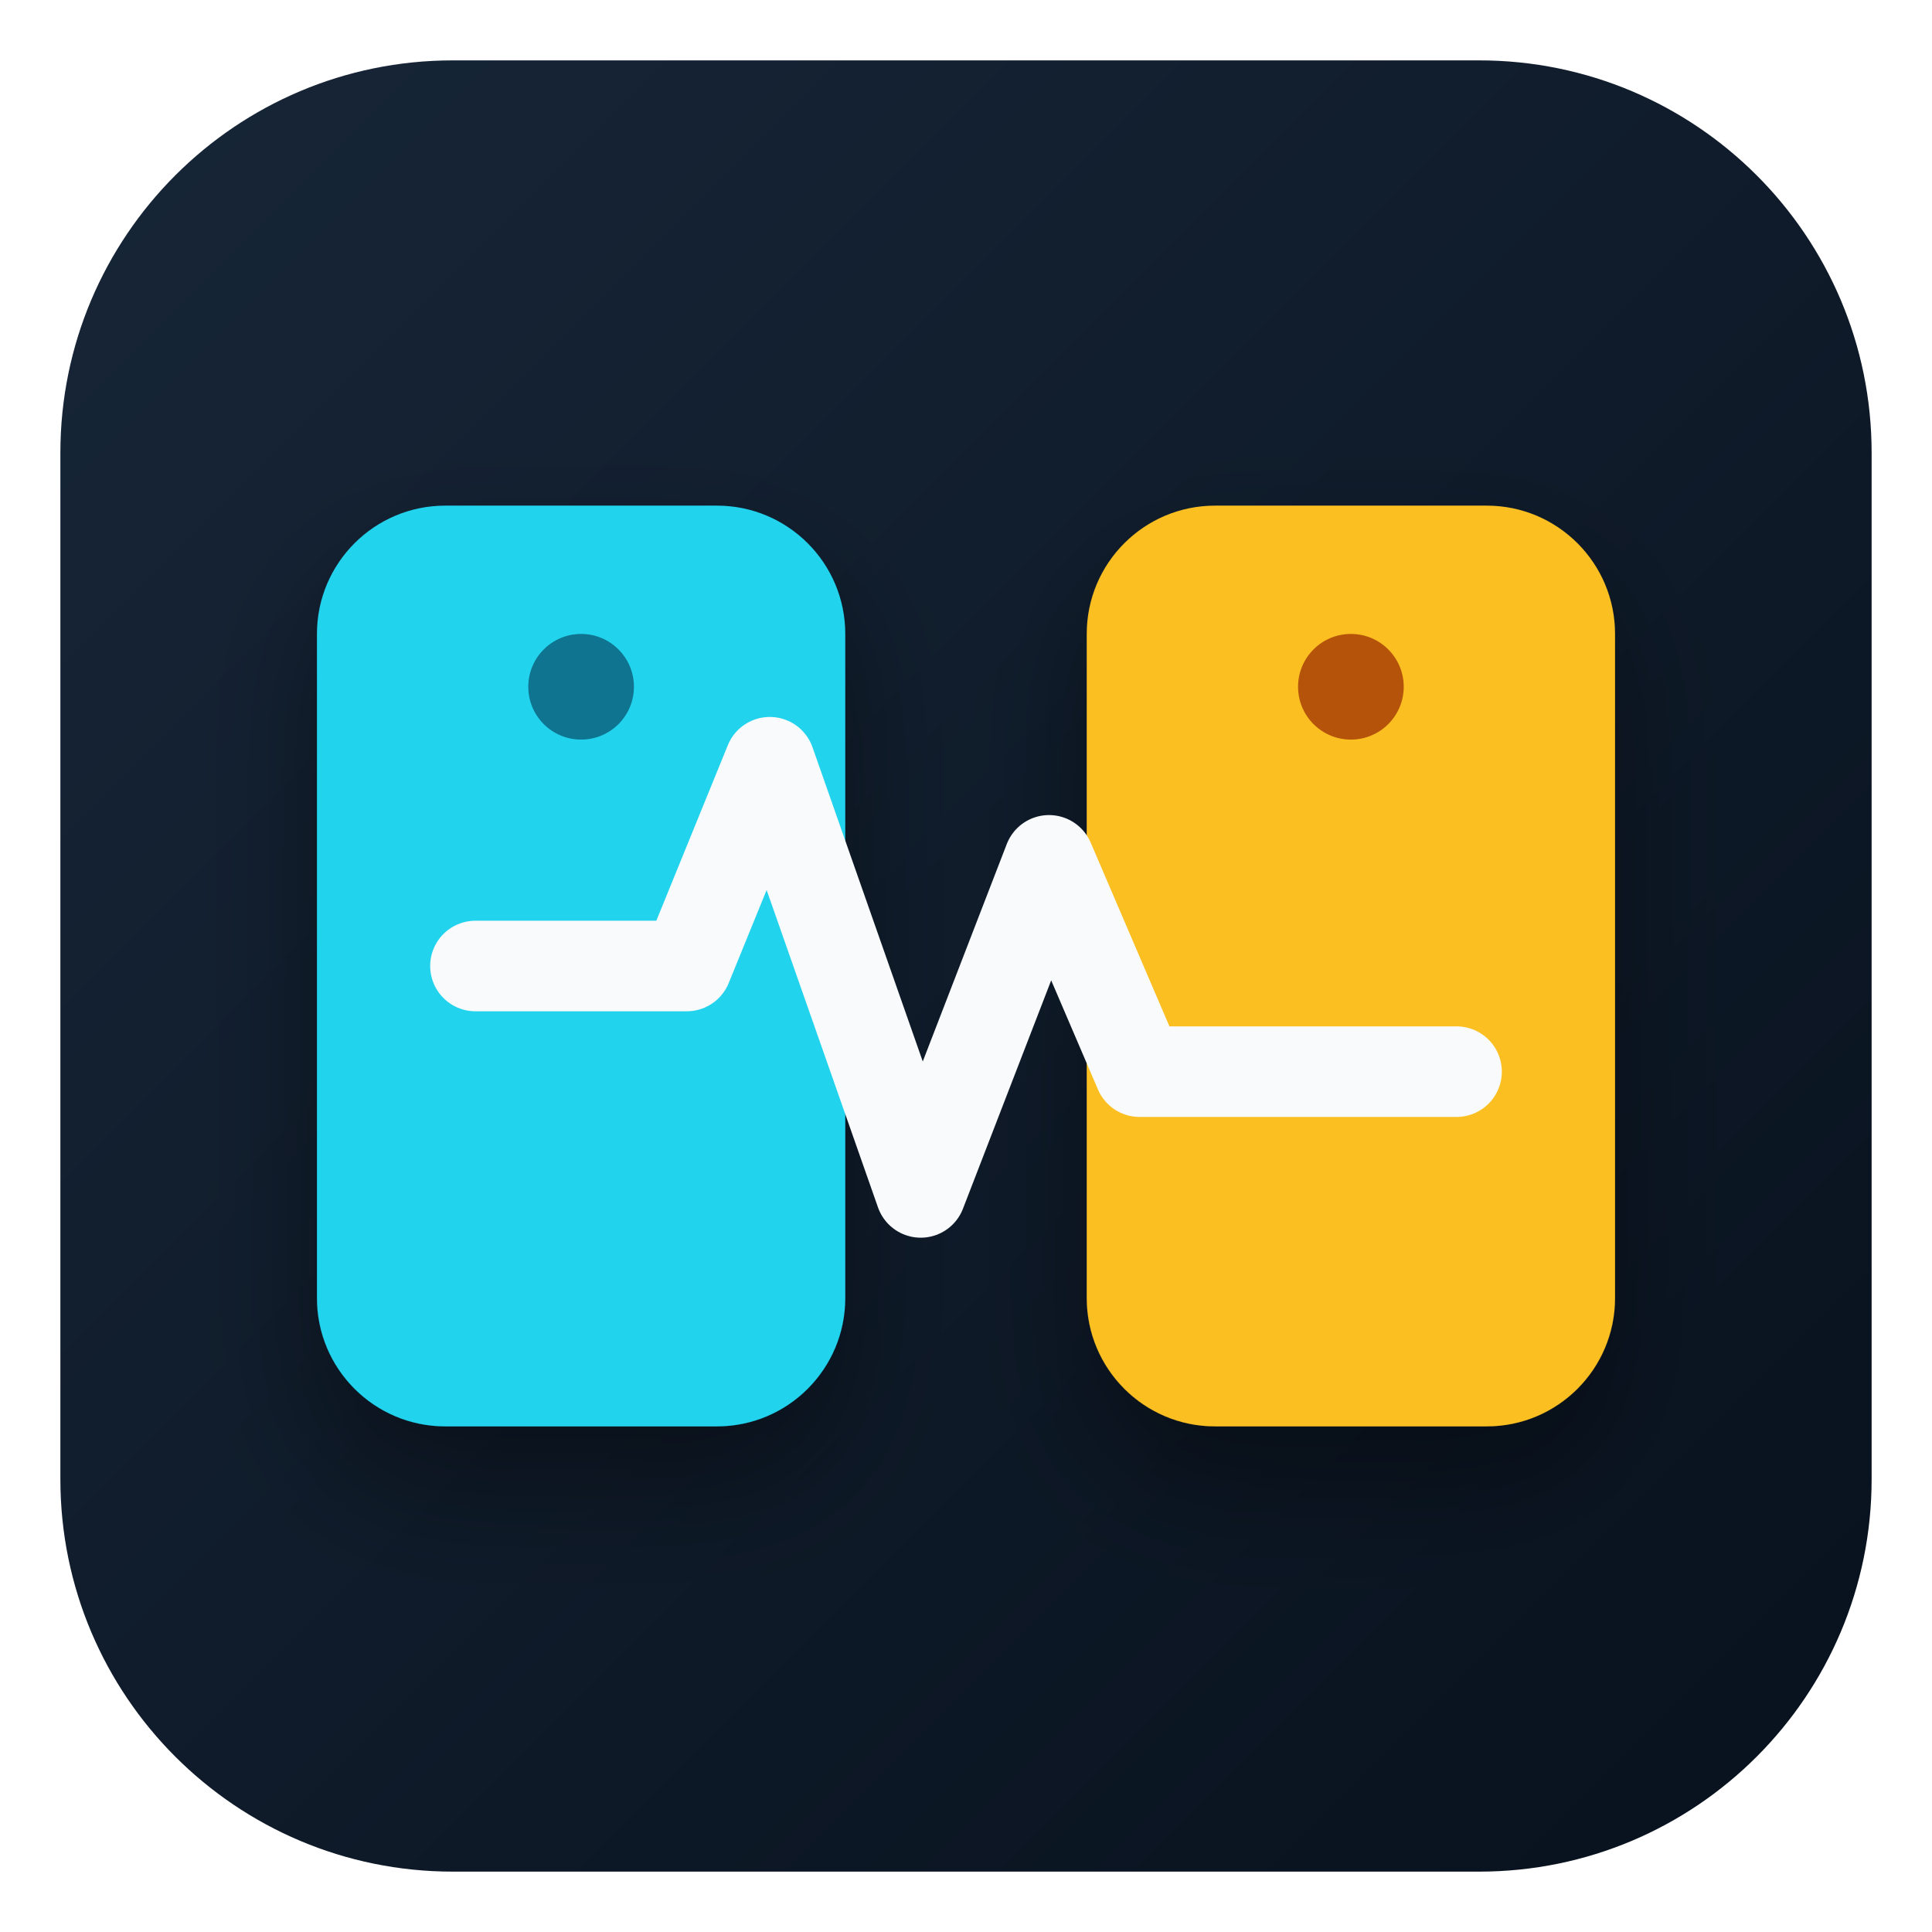
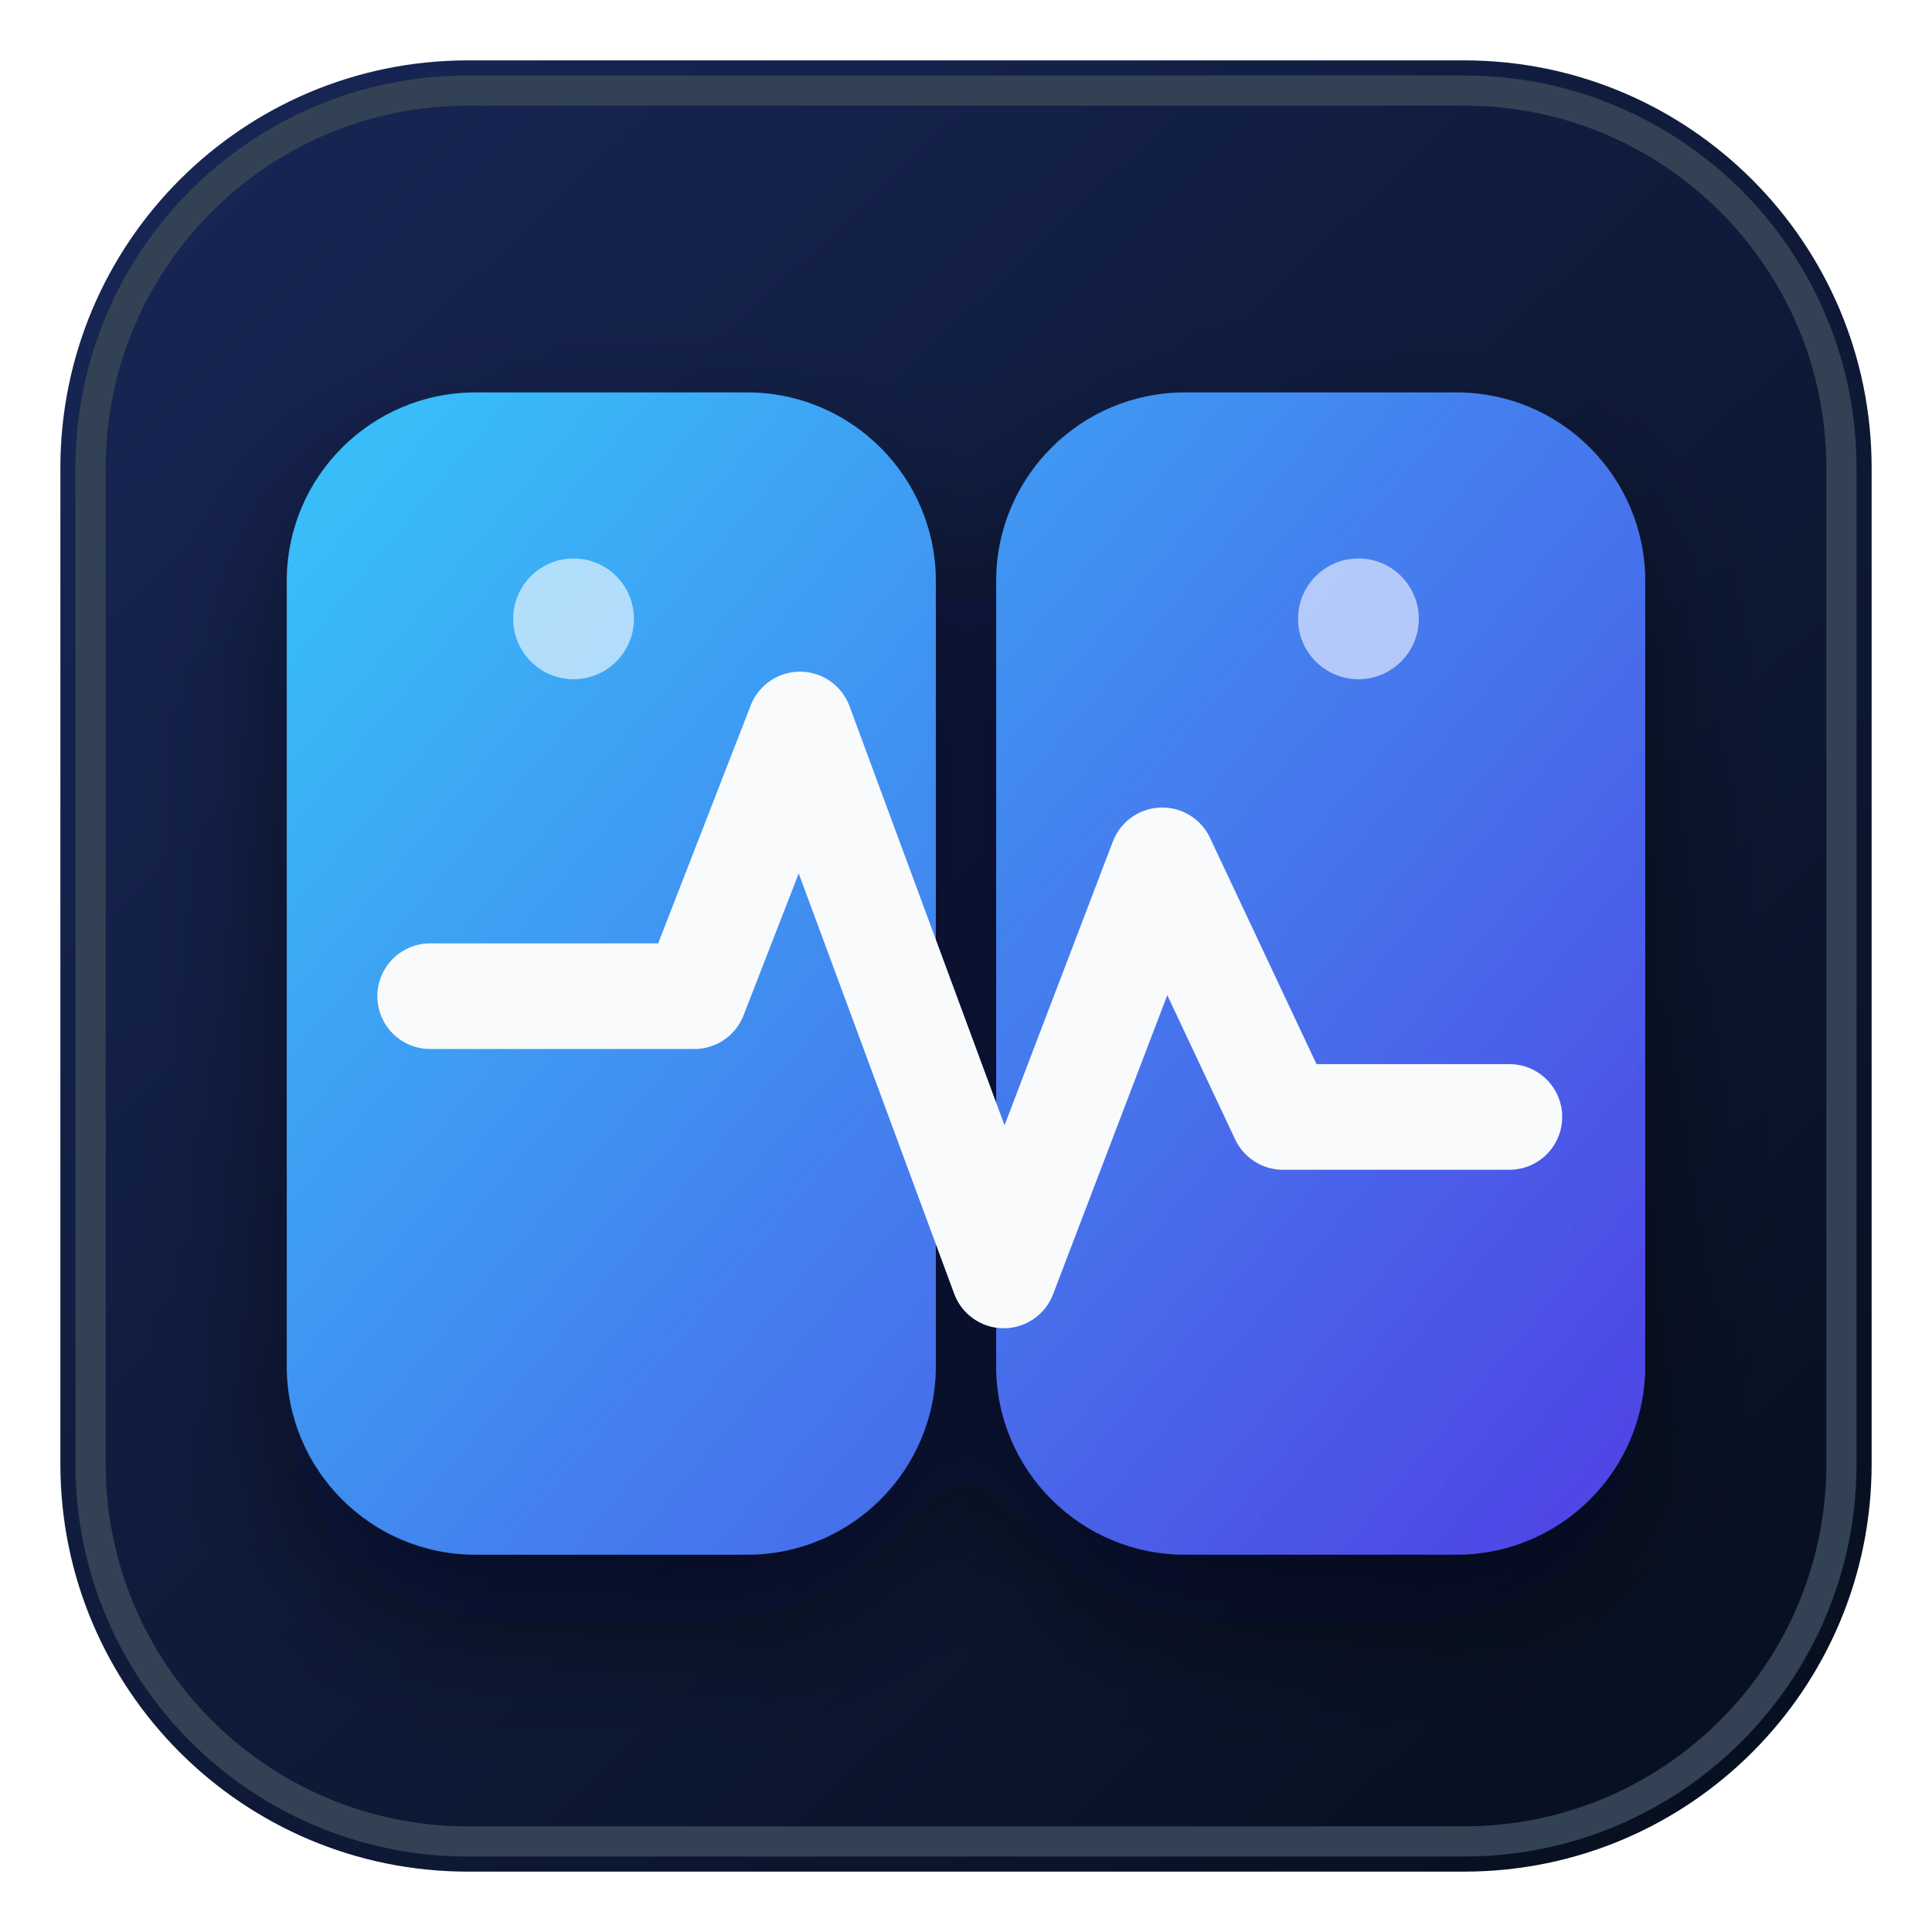
<svg xmlns="http://www.w3.org/2000/svg" width="256" height="256" viewBox="0 0 256 256">
  <defs>
-     <linearGradient id="bg" x1="0" y1="0" x2="1" y2="1">
-       <stop offset="0" stop-color="#172638" />
-       <stop offset="1" stop-color="#08111d" />
+     <linearGradient id="bg" x1="26" y1="22" x2="230" y2="238" gradientUnits="userSpaceOnUse">
+       <stop stop-color="#172554" />
+       <stop offset="1" stop-color="#07101F" />
    </linearGradient>
-     <filter id="shadow" x="-20%" y="-20%" width="140%" height="140%">
-       <feDropShadow dx="0" dy="8" stdDeviation="8" flood-color="#000" flood-opacity=".38" />
+     <linearGradient id="brand" x1="48" y1="62" x2="210" y2="198" gradientUnits="userSpaceOnUse">
+       <stop stop-color="#38BDF8" />
+       <stop offset="1" stop-color="#4F46E5" />
+     </linearGradient>
+     <filter id="shadow" x="-30%" y="-30%" width="160%" height="170%">
+       <feDropShadow dx="0" dy="9" stdDeviation="9" flood-color="#020617" flood-opacity=".52" />
    </filter>
  </defs>
-   <rect x="8" y="8" width="240" height="240" rx="52" fill="url(#bg)" />
+   <rect x="8" y="8" width="240" height="240" rx="54" fill="url(#bg)" />
+   <rect x="12" y="12" width="232" height="232" rx="50" fill="none" stroke="#334155" stroke-width="4" />
  <g filter="url(#shadow)">
-     <rect x="42" y="67" width="70" height="122" rx="17" fill="#22d3ee" />
-     <rect x="144" y="67" width="70" height="122" rx="17" fill="#fbbf24" />
+     <rect x="38" y="52" width="86" height="154" rx="25" fill="url(#brand)" />
+     <rect x="132" y="52" width="86" height="154" rx="25" fill="url(#brand)" />
  </g>
-   <path d="M63 128h28l11-27 20 57 17-44 12 28h42" fill="none" stroke="#f8fafc" stroke-width="12" stroke-linecap="round" stroke-linejoin="round" />
-   <circle cx="77" cy="91" r="7" fill="#0e7490" />
-   <circle cx="179" cy="91" r="7" fill="#b45309" />
+   <path d="M57 132h35l14-36 27 73 21-55 16 34h30" fill="none" stroke="#F8FAFC" stroke-width="14" stroke-linecap="round" stroke-linejoin="round" />
+   <circle cx="76" cy="82" r="8" fill="#E0F2FE" fill-opacity=".72" />
+   <circle cx="180" cy="82" r="8" fill="#E0E7FF" fill-opacity=".72" />
</svg>
